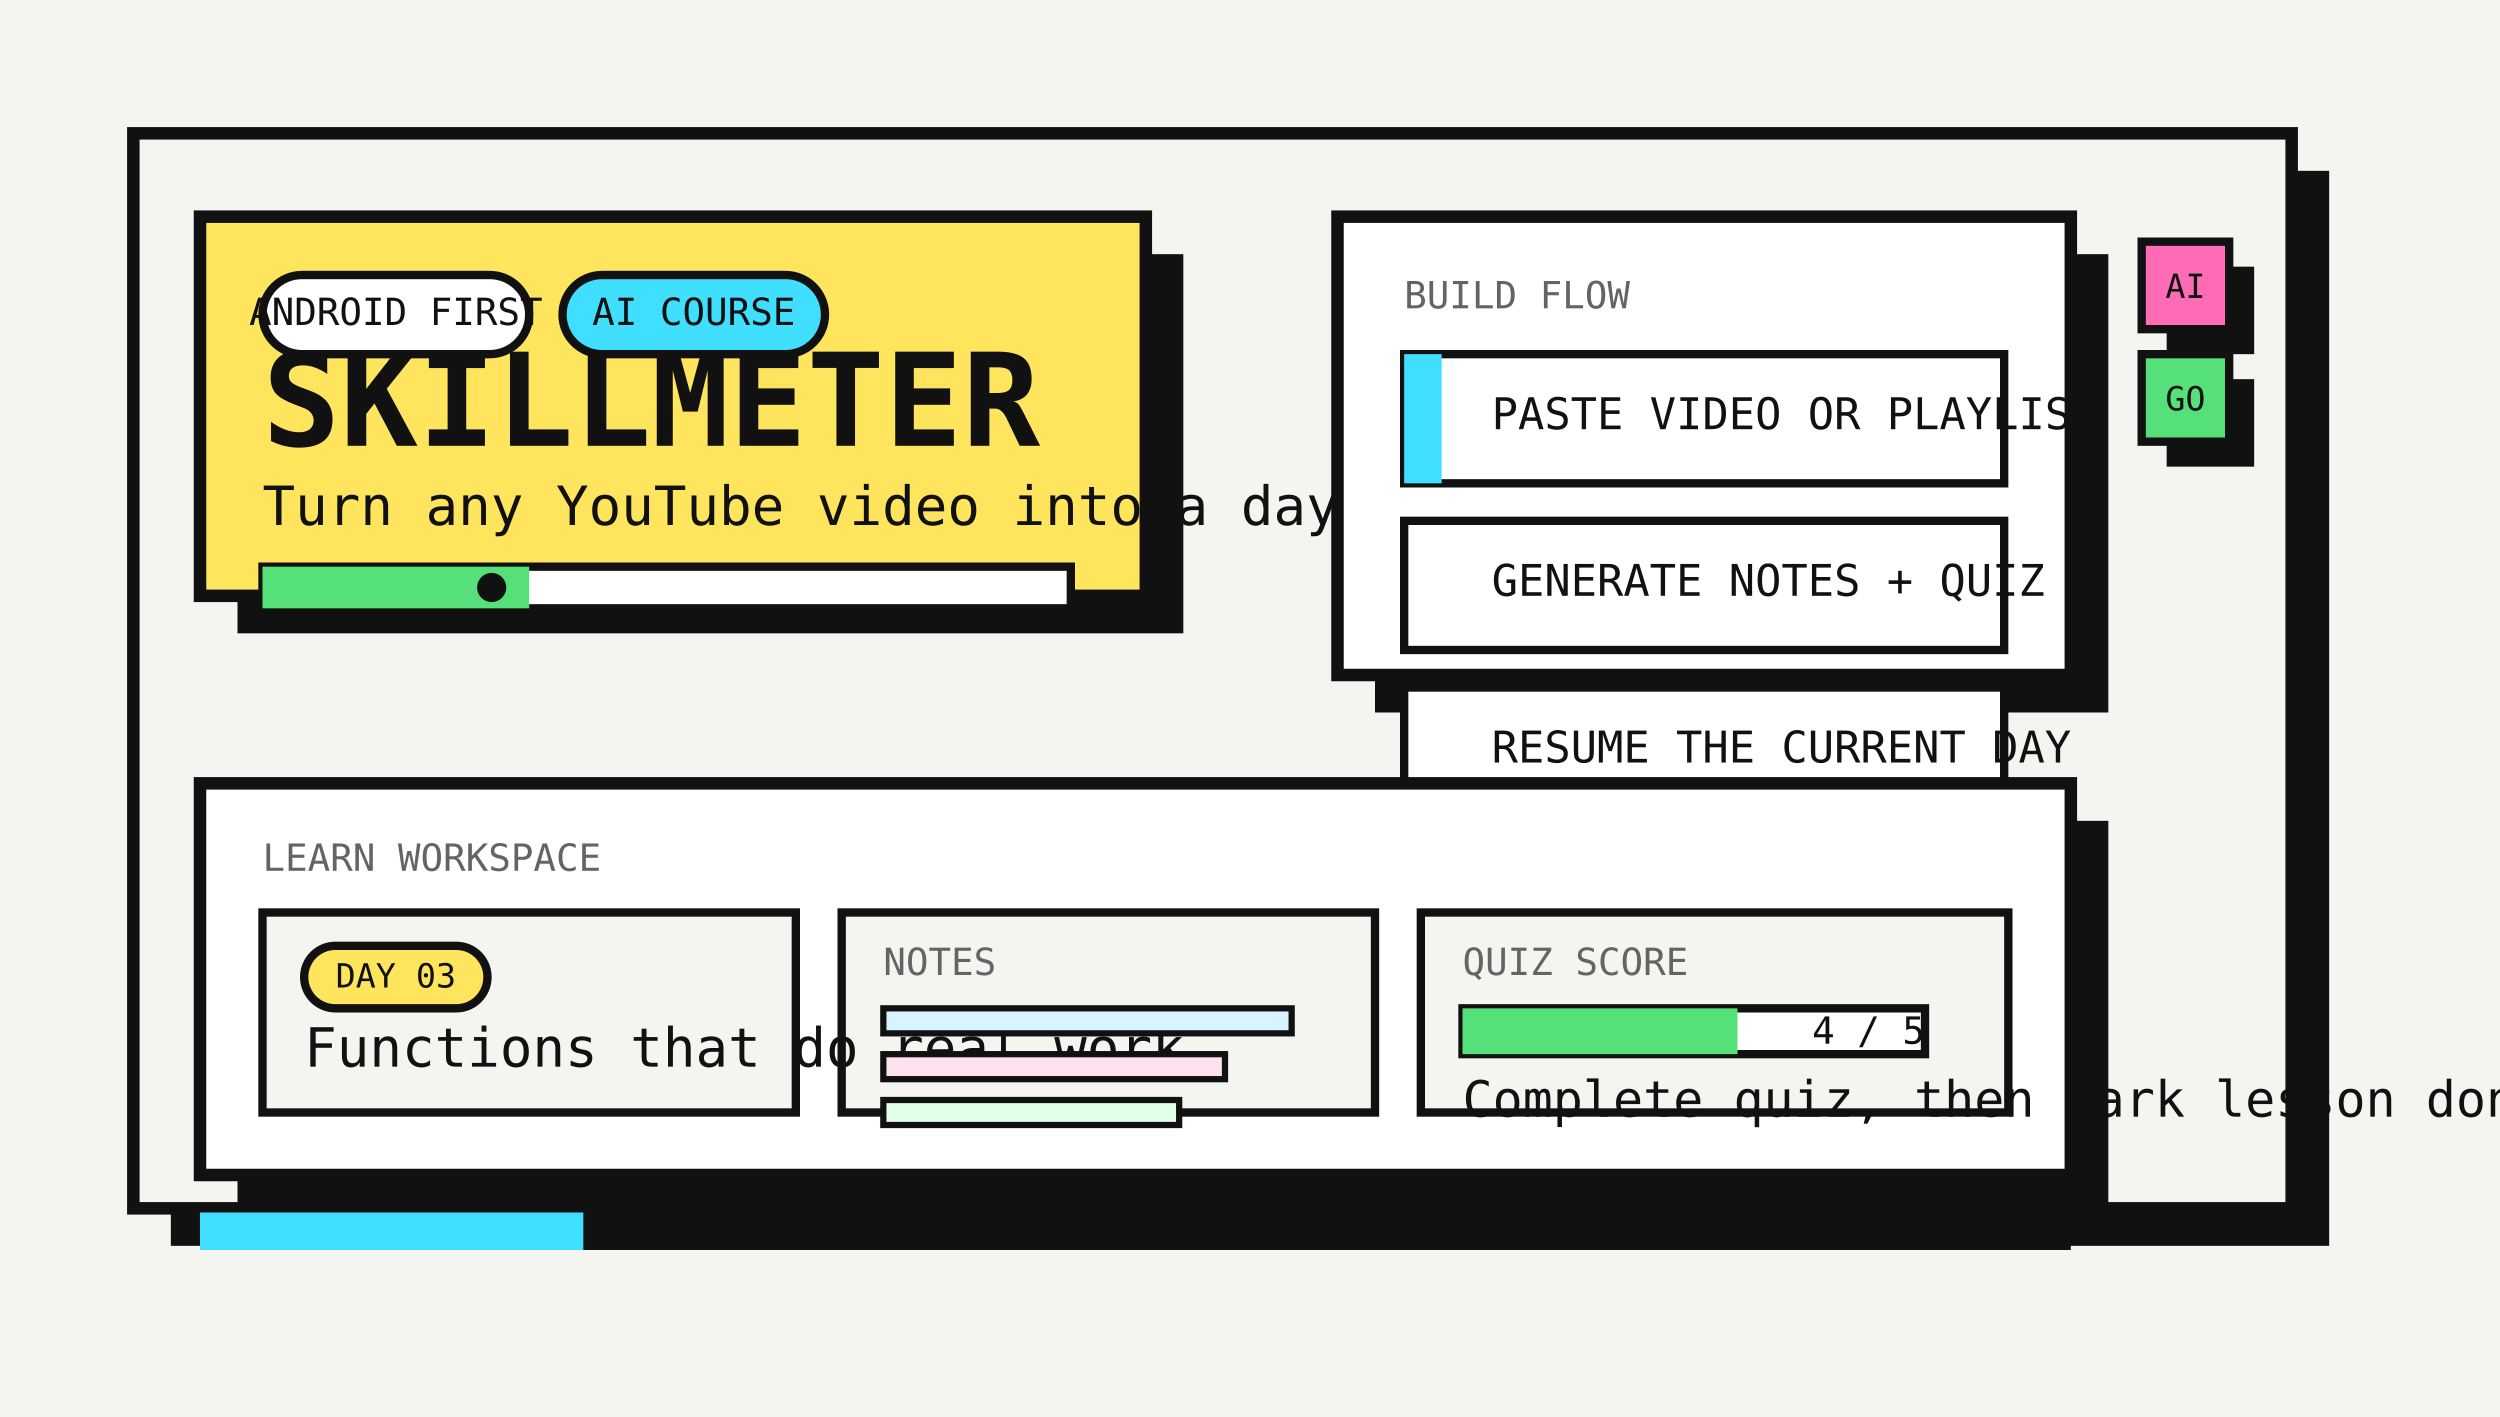
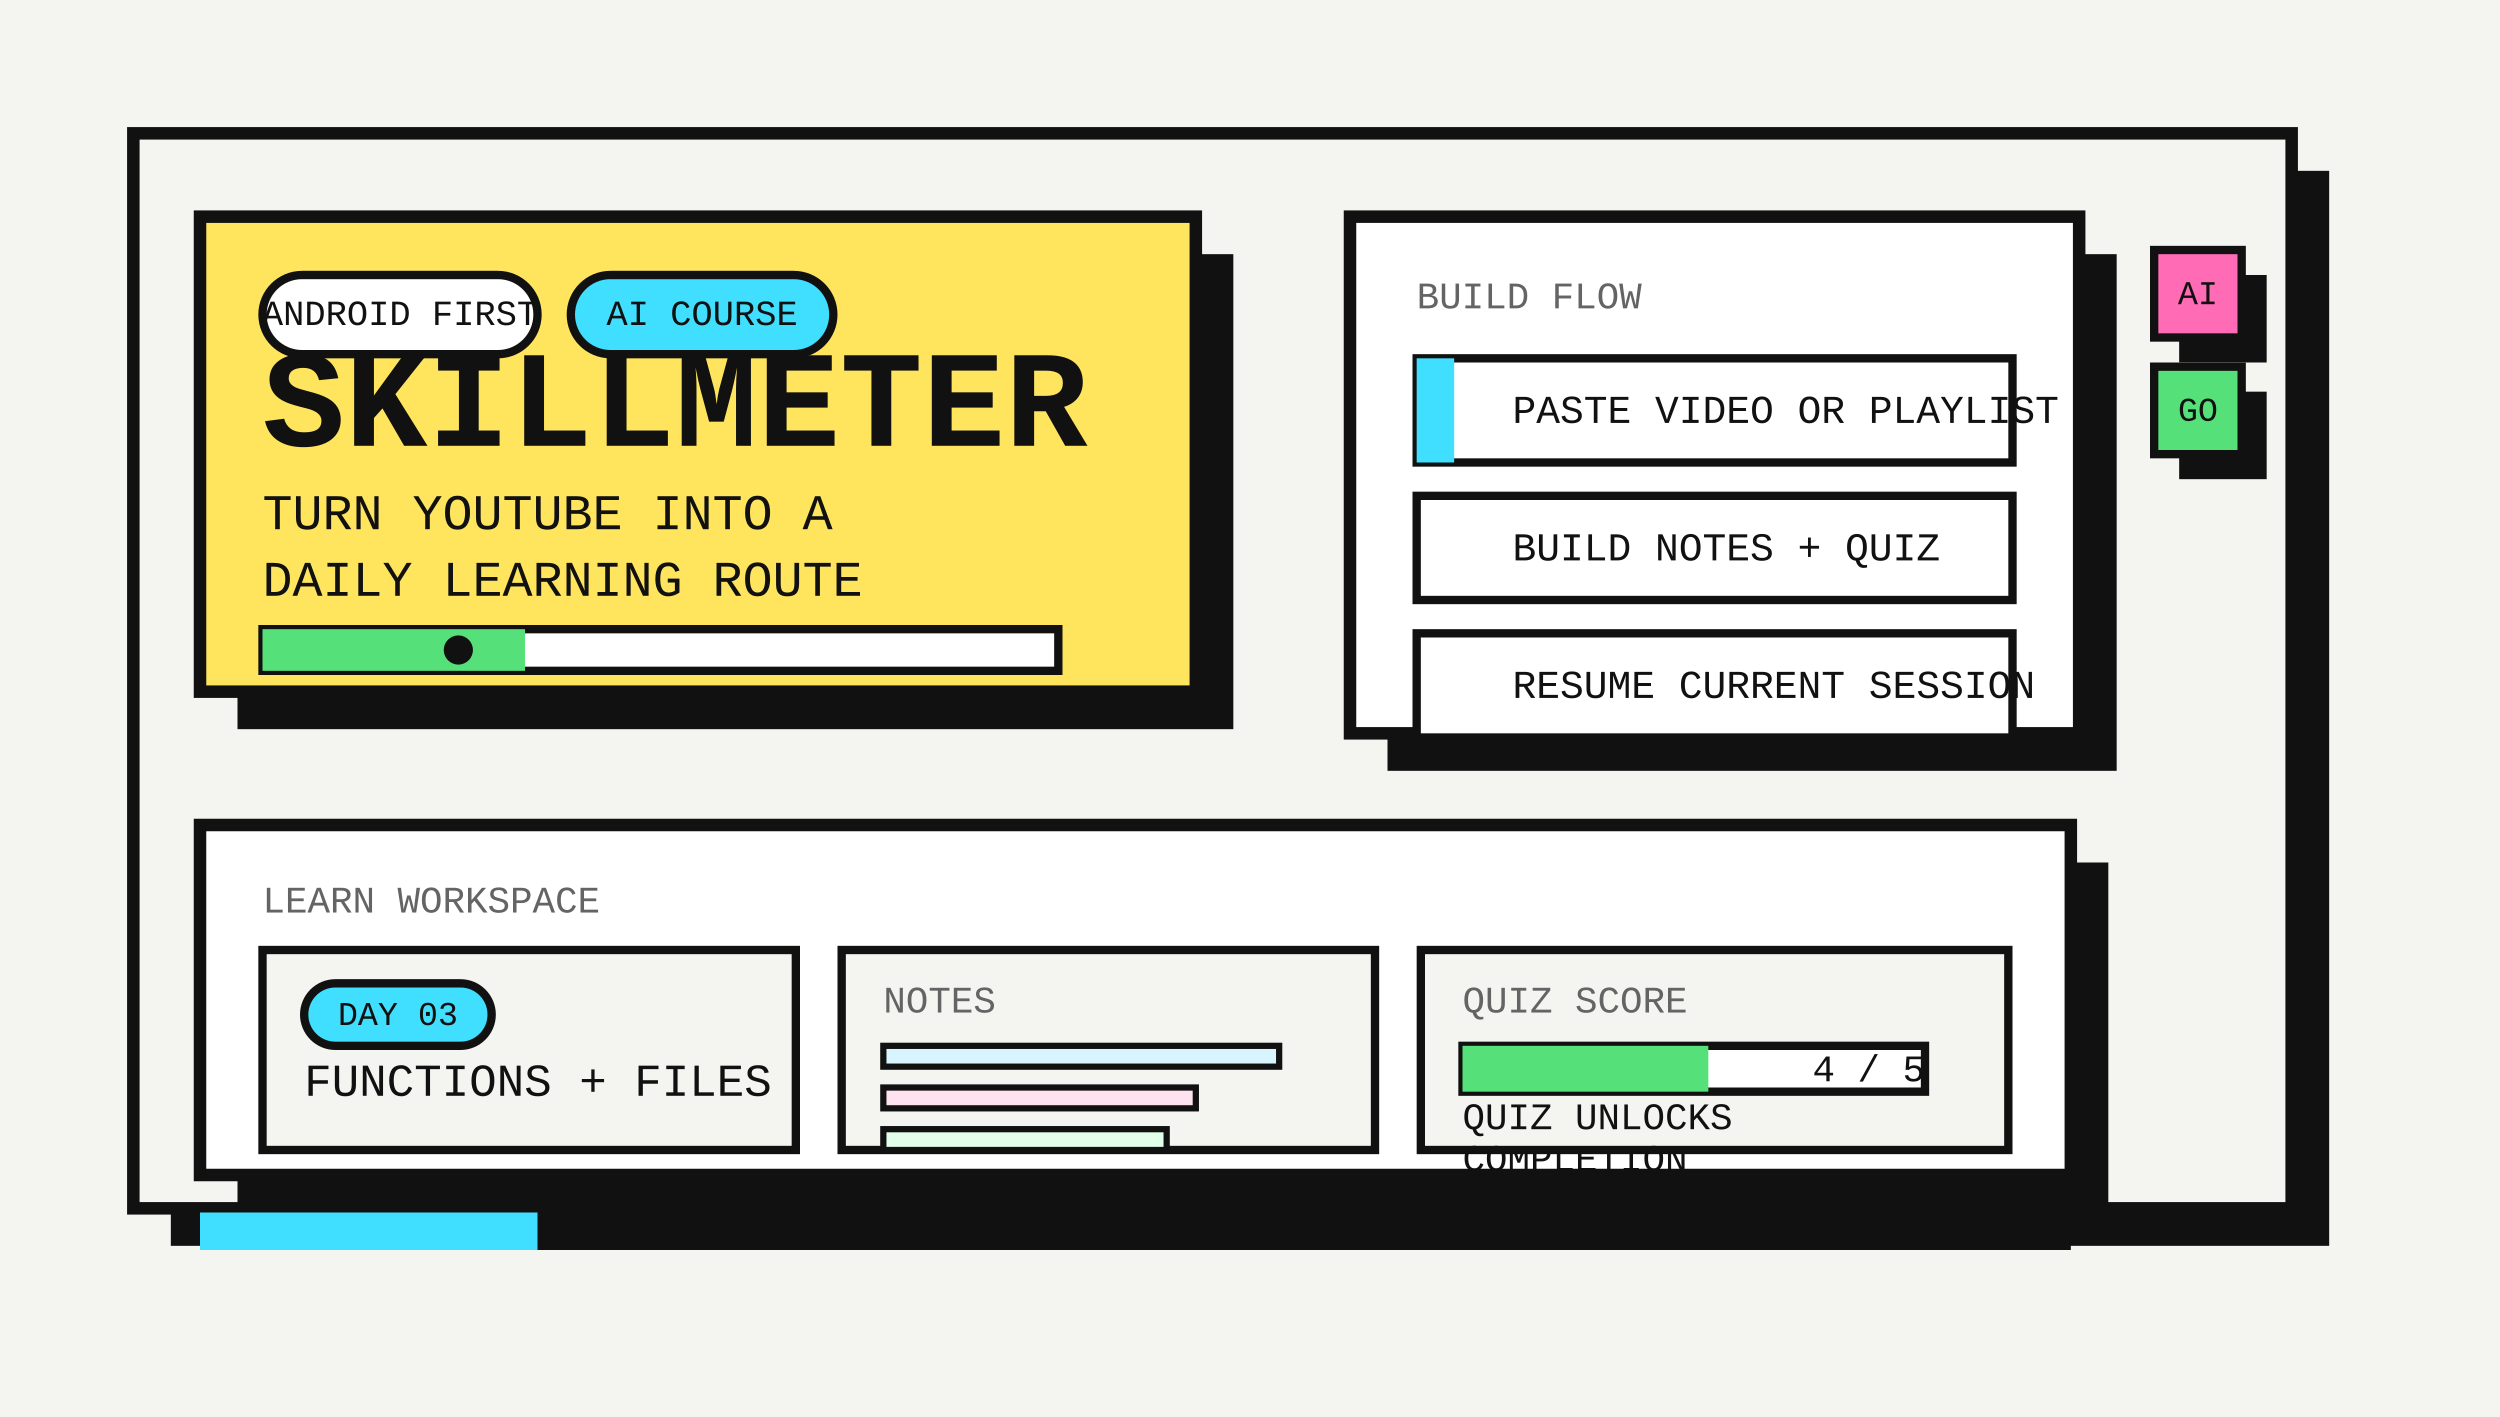
<svg xmlns="http://www.w3.org/2000/svg" width="1200" height="680" viewBox="0 0 1200 680" fill="none" role="img" aria-labelledby="title desc">
  <rect width="1200" height="680" fill="#F4F4F0" />
  <rect x="82" y="82" width="1036" height="516" fill="#111111" />
  <rect x="64" y="64" width="1036" height="516" fill="#F4F4F0" stroke="#111111" stroke-width="6" />
-   <rect x="114" y="122" width="454" height="182" fill="#111111" />
-   <rect x="96" y="104" width="454" height="182" fill="#FFE45E" stroke="#111111" stroke-width="6" />
-   <rect x="126" y="132" width="128" height="38" rx="19" fill="#FFFFFF" stroke="#111111" stroke-width="4" />
-   <text x="190" y="156" text-anchor="middle" font-family="'Space Mono', monospace" font-size="18" fill="#111111">ANDROID FIRST</text>
-   <rect x="270" y="132" width="126" height="38" rx="19" fill="#41DFFF" stroke="#111111" stroke-width="4">
+   <rect x="114" y="122" width="478" height="228" fill="#111111" />
+   <rect x="96" y="104" width="478" height="228" fill="#FFE45E" stroke="#111111" stroke-width="6" />
+   <rect x="126" y="132" width="132" height="38" rx="19" fill="#FFFFFF" stroke="#111111" stroke-width="4" />
+   <text x="192" y="156" text-anchor="middle" font-family="'Courier New', Courier, monospace" font-size="17" fill="#111111">ANDROID FIRST</text>
+   <rect x="274" y="132" width="126" height="38" rx="19" fill="#41DFFF" stroke="#111111" stroke-width="4">
    <animate attributeName="fill" values="#41DFFF;#FF6BB5;#41DFFF" dur="6s" repeatCount="indefinite" />
  </rect>
-   <text x="333" y="156" text-anchor="middle" font-family="'Space Mono', monospace" font-size="18" fill="#111111">AI COURSE</text>
-   <text x="126" y="214" font-family="'Space Mono', monospace" font-size="62" font-weight="700" fill="#111111">SKILLMETER</text>
-   <text x="126" y="252" font-family="'Space Mono', monospace" font-size="26" fill="#111111">Turn any YouTube video into a day-by-day learning route.</text>
-   <rect x="126" y="272" width="388" height="20" fill="#FFFFFF" stroke="#111111" stroke-width="4" />
-   <rect x="126" y="272" width="128" height="20" fill="#55E079">
-     <animate attributeName="width" values="104;274;196;332;104" dur="5s" repeatCount="indefinite" />
+   <text x="337" y="156" text-anchor="middle" font-family="'Courier New', Courier, monospace" font-size="17" fill="#111111">AI COURSE</text>
+   <text x="126" y="214" font-family="'Courier New', Courier, monospace" font-size="66" font-weight="700" fill="#111111">SKILLMETER</text>
+   <text x="126" y="254" font-family="'Courier New', Courier, monospace" font-size="24" fill="#111111">TURN YOUTUBE INTO A</text>
+   <text x="126" y="286" font-family="'Courier New', Courier, monospace" font-size="24" fill="#111111">DAILY LEARNING ROUTE</text>
+   <rect x="126" y="302" width="382" height="20" fill="#FFFFFF" stroke="#111111" stroke-width="4" />
+   <rect x="126" y="302" width="126" height="20" fill="#55E079">
+     <animate attributeName="width" values="94;176;282;214;94" dur="5s" repeatCount="indefinite" />
  </rect>
-   <circle cx="236" cy="282" r="7" fill="#111111">
-     <animate attributeName="cx" values="236;406;328;464;236" dur="5s" repeatCount="indefinite" />
+   <circle cx="220" cy="312" r="7" fill="#111111">
+     <animate attributeName="cx" values="220;302;408;340;220" dur="5s" repeatCount="indefinite" />
  </circle>
-   <rect x="660" y="122" width="352" height="220" fill="#111111" />
-   <rect x="642" y="104" width="352" height="220" fill="#FFFFFF" stroke="#111111" stroke-width="6" />
-   <text x="674" y="148" font-family="'Space Mono', monospace" font-size="18" fill="#646464">BUILD FLOW</text>
-   <rect x="674" y="170" width="288" height="62" fill="#FFFFFF" stroke="#111111" stroke-width="4" />
-   <rect x="674" y="250" width="288" height="62" fill="#FFFFFF" stroke="#111111" stroke-width="4" />
-   <rect x="674" y="330" width="288" height="62" fill="#FFFFFF" stroke="#111111" stroke-width="4" />
-   <rect x="674" y="170" width="18" height="62" fill="#41DFFF">
-     <animate attributeName="y" values="170;250;330;170" dur="6s" repeatCount="indefinite" />
+   <rect x="666" y="122" width="350" height="248" fill="#111111" />
+   <rect x="648" y="104" width="350" height="248" fill="#FFFFFF" stroke="#111111" stroke-width="6" />
+   <text x="680" y="148" font-family="'Courier New', Courier, monospace" font-size="18" fill="#646464">BUILD FLOW</text>
+   <rect x="680" y="172" width="286" height="50" fill="#FFFFFF" stroke="#111111" stroke-width="4" />
+   <rect x="680" y="238" width="286" height="50" fill="#FFFFFF" stroke="#111111" stroke-width="4" />
+   <rect x="680" y="304" width="286" height="50" fill="#FFFFFF" stroke="#111111" stroke-width="4" />
+   <rect x="680" y="172" width="18" height="50" fill="#41DFFF">
+     <animate attributeName="y" values="172;238;304;172" dur="5.6s" repeatCount="indefinite" />
  </rect>
-   <text x="716" y="206" font-family="'Space Mono', monospace" font-size="21" fill="#111111">PASTE VIDEO OR PLAYLIST</text>
-   <text x="716" y="286" font-family="'Space Mono', monospace" font-size="21" fill="#111111">GENERATE NOTES + QUIZ</text>
-   <text x="716" y="366" font-family="'Space Mono', monospace" font-size="21" fill="#111111">RESUME THE CURRENT DAY</text>
-   <rect x="114" y="394" width="898" height="188" fill="#111111" />
-   <rect x="96" y="376" width="898" height="188" fill="#FFFFFF" stroke="#111111" stroke-width="6" />
-   <text x="126" y="418" font-family="'Space Mono', monospace" font-size="18" fill="#646464">LEARN WORKSPACE</text>
-   <rect x="126" y="438" width="256" height="96" fill="#F4F4F0" stroke="#111111" stroke-width="4" />
-   <rect x="404" y="438" width="256" height="96" fill="#F4F4F0" stroke="#111111" stroke-width="4" />
-   <rect x="682" y="438" width="282" height="96" fill="#F4F4F0" stroke="#111111" stroke-width="4" />
-   <rect x="146" y="454" width="88" height="30" rx="15" fill="#FFE45E" stroke="#111111" stroke-width="4">
-     <animate attributeName="fill" values="#FFE45E;#41DFFF;#FF6BB5;#FFE45E" dur="6s" repeatCount="indefinite" />
+   <text x="726" y="203" font-family="'Courier New', Courier, monospace" font-size="19" fill="#111111">PASTE VIDEO OR PLAYLIST</text>
+   <text x="726" y="269" font-family="'Courier New', Courier, monospace" font-size="19" fill="#111111">BUILD NOTES + QUIZ</text>
+   <text x="726" y="335" font-family="'Courier New', Courier, monospace" font-size="19" fill="#111111">RESUME CURRENT SESSION</text>
+   <rect x="1046" y="132" width="42" height="42" fill="#111111" />
+   <rect x="1034" y="120" width="42" height="42" fill="#FF6BB5" stroke="#111111" stroke-width="4" />
+   <text x="1055" y="146" text-anchor="middle" font-family="'Courier New', Courier, monospace" font-size="16" fill="#111111">AI</text>
+   <rect x="1046" y="188" width="42" height="42" fill="#111111" />
+   <rect x="1034" y="176" width="42" height="42" fill="#55E079" stroke="#111111" stroke-width="4" />
+   <text x="1055" y="202" text-anchor="middle" font-family="'Courier New', Courier, monospace" font-size="16" fill="#111111">GO</text>
+   <rect x="114" y="414" width="898" height="168" fill="#111111" />
+   <rect x="96" y="396" width="898" height="168" fill="#FFFFFF" stroke="#111111" stroke-width="6" />
+   <text x="126" y="438" font-family="'Courier New', Courier, monospace" font-size="18" fill="#646464">LEARN WORKSPACE</text>
+   <rect x="126" y="456" width="256" height="96" fill="#F4F4F0" stroke="#111111" stroke-width="4" />
+   <rect x="404" y="456" width="256" height="96" fill="#F4F4F0" stroke="#111111" stroke-width="4" />
+   <rect x="682" y="456" width="282" height="96" fill="#F4F4F0" stroke="#111111" stroke-width="4" />
+   <rect x="146" y="472" width="90" height="30" rx="15" fill="#41DFFF" stroke="#111111" stroke-width="4">
+     <animate attributeName="fill" values="#41DFFF;#FFE45E;#FF6BB5;#41DFFF" dur="6s" repeatCount="indefinite" />
  </rect>
-   <text x="190" y="474" text-anchor="middle" font-family="'Space Mono', monospace" font-size="16" fill="#111111">DAY 03</text>
-   <text x="146" y="512" font-family="'Space Mono', monospace" font-size="26" fill="#111111">Functions that do real work</text>
-   <text x="424" y="468" font-family="'Space Mono', monospace" font-size="18" fill="#646464">NOTES</text>
-   <rect x="424" y="484" width="196" height="12" fill="#D7F4FF" stroke="#111111" stroke-width="3" />
-   <rect x="424" y="506" width="164" height="12" fill="#FFE2F0" stroke="#111111" stroke-width="3">
-     <animate attributeName="width" values="96;164;132;176;96" dur="5s" repeatCount="indefinite" />
+   <text x="191" y="492" text-anchor="middle" font-family="'Courier New', Courier, monospace" font-size="16" fill="#111111">DAY 03</text>
+   <text x="146" y="526" font-family="'Courier New', Courier, monospace" font-size="22" fill="#111111">FUNCTIONS + FILES</text>
+   <text x="424" y="486" font-family="'Courier New', Courier, monospace" font-size="18" fill="#646464">NOTES</text>
+   <rect x="424" y="502" width="190" height="10" fill="#D7F4FF" stroke="#111111" stroke-width="3" />
+   <rect x="424" y="522" width="150" height="10" fill="#FFE2F0" stroke="#111111" stroke-width="3">
+     <animate attributeName="width" values="90;150;126;170;90" dur="5s" repeatCount="indefinite" />
  </rect>
-   <rect x="424" y="528" width="142" height="12" fill="#E2FFE9" stroke="#111111" stroke-width="3" />
-   <text x="702" y="468" font-family="'Space Mono', monospace" font-size="18" fill="#646464">QUIZ SCORE</text>
-   <rect x="702" y="484" width="222" height="22" fill="#FFFFFF" stroke="#111111" stroke-width="4" />
-   <rect x="702" y="484" width="132" height="22" fill="#55E079">
-     <animate attributeName="width" values="88;164;206;178;88" dur="4.8s" repeatCount="indefinite" />
+   <rect x="424" y="542" width="136" height="10" fill="#E2FFE9" stroke="#111111" stroke-width="3" />
+   <text x="702" y="486" font-family="'Courier New', Courier, monospace" font-size="18" fill="#646464">QUIZ SCORE</text>
+   <rect x="702" y="502" width="222" height="22" fill="#FFFFFF" stroke="#111111" stroke-width="4" />
+   <rect x="702" y="502" width="118" height="22" fill="#55E079">
+     <animate attributeName="width" values="88;144;194;168;88" dur="4.8s" repeatCount="indefinite" />
  </rect>
-   <text x="924" y="501" text-anchor="end" font-family="'Space Mono', monospace" font-size="18" fill="#111111">4 / 5</text>
-   <text x="702" y="536" font-family="'Space Mono', monospace" font-size="24" fill="#111111">Complete quiz, then mark lesson done.</text>
+   <text x="924" y="519" text-anchor="end" font-family="'Courier New', Courier, monospace" font-size="18" fill="#111111">4 / 5</text>
+   <text x="702" y="542" font-family="'Courier New', Courier, monospace" font-size="18" fill="#111111">QUIZ UNLOCKS</text>
+   <text x="702" y="562" font-family="'Courier New', Courier, monospace" font-size="18" fill="#111111">COMPLETION</text>
  <rect x="96" y="582" width="898" height="18" fill="#111111" />
-   <rect x="96" y="582" width="184" height="18" fill="#41DFFF">
-     <animate attributeName="x" values="96;302;514;736;96" dur="7s" repeatCount="indefinite" />
+   <rect x="96" y="582" width="162" height="18" fill="#41DFFF">
+     <animate attributeName="x" values="96;284;486;716;96" dur="7s" repeatCount="indefinite" />
  </rect>
-   <rect x="1040" y="128" width="42" height="42" fill="#111111" />
-   <rect x="1028" y="116" width="42" height="42" fill="#FF6BB5" stroke="#111111" stroke-width="4" />
-   <text x="1049" y="143" text-anchor="middle" font-family="'Space Mono', monospace" font-size="16" fill="#111111">AI</text>
-   <rect x="1040" y="182" width="42" height="42" fill="#111111" />
-   <rect x="1028" y="170" width="42" height="42" fill="#55E079" stroke="#111111" stroke-width="4" />
-   <text x="1049" y="197" text-anchor="middle" font-family="'Space Mono', monospace" font-size="16" fill="#111111">GO</text>
</svg>
